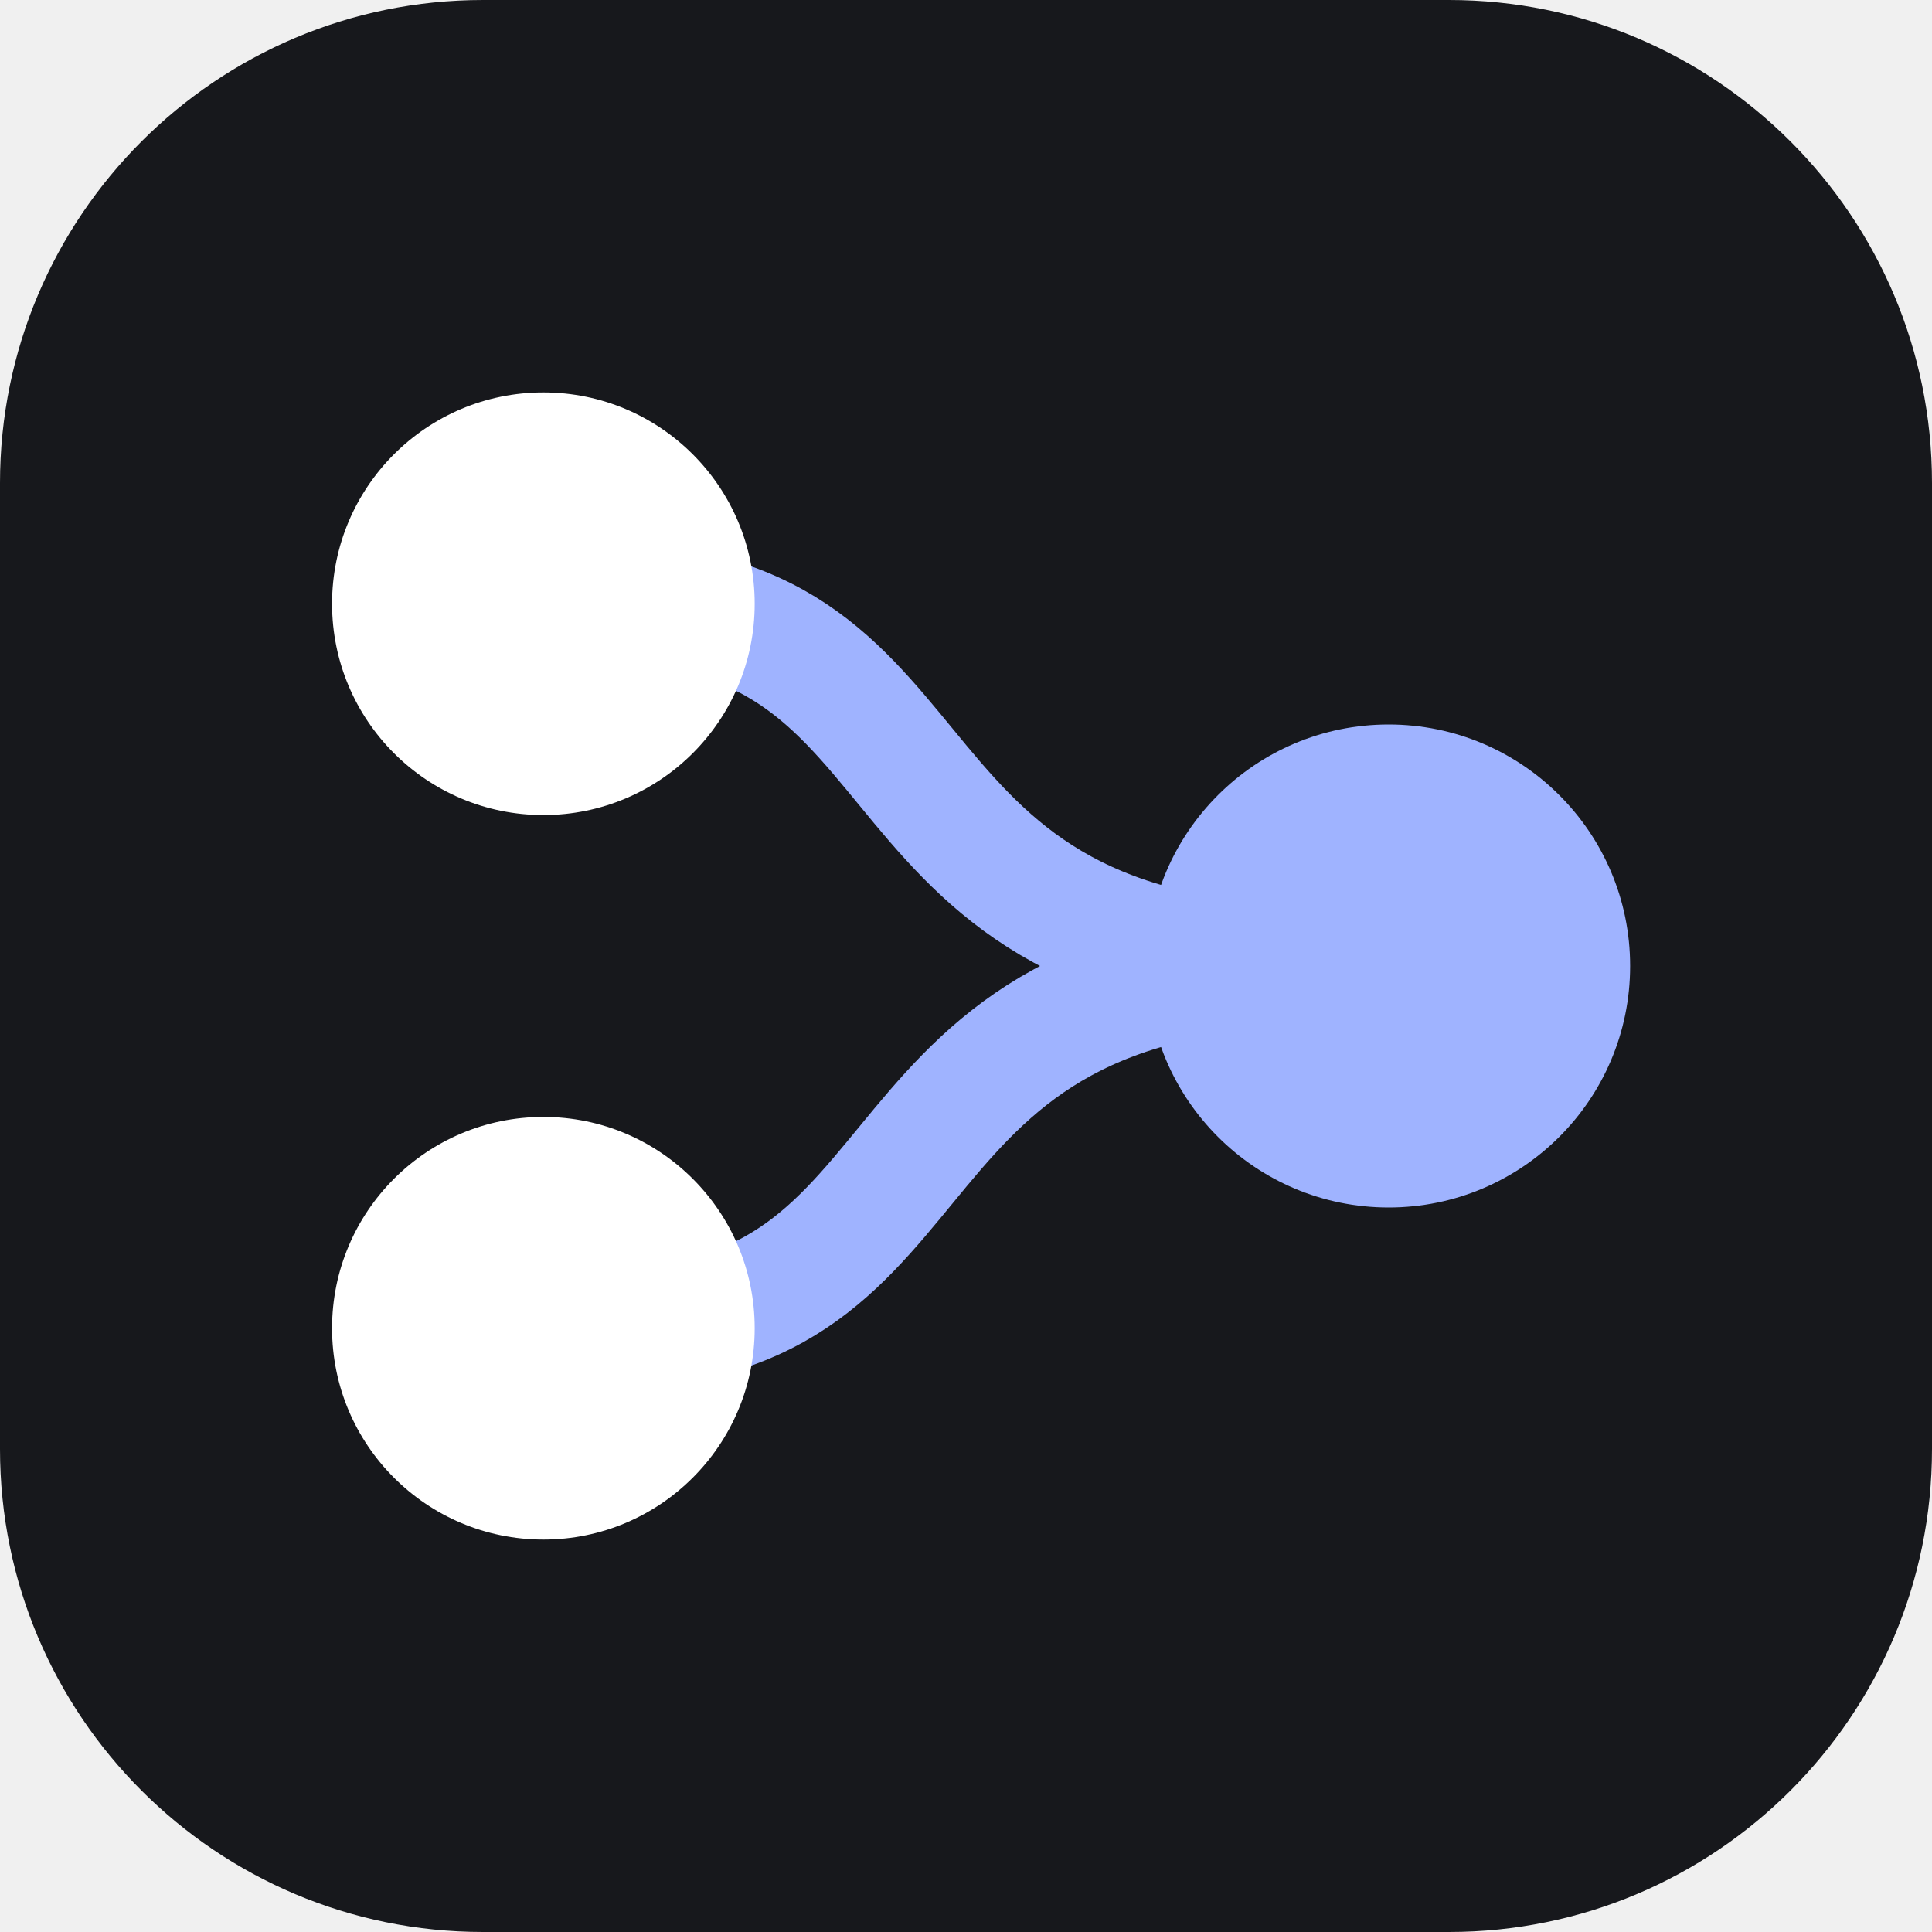
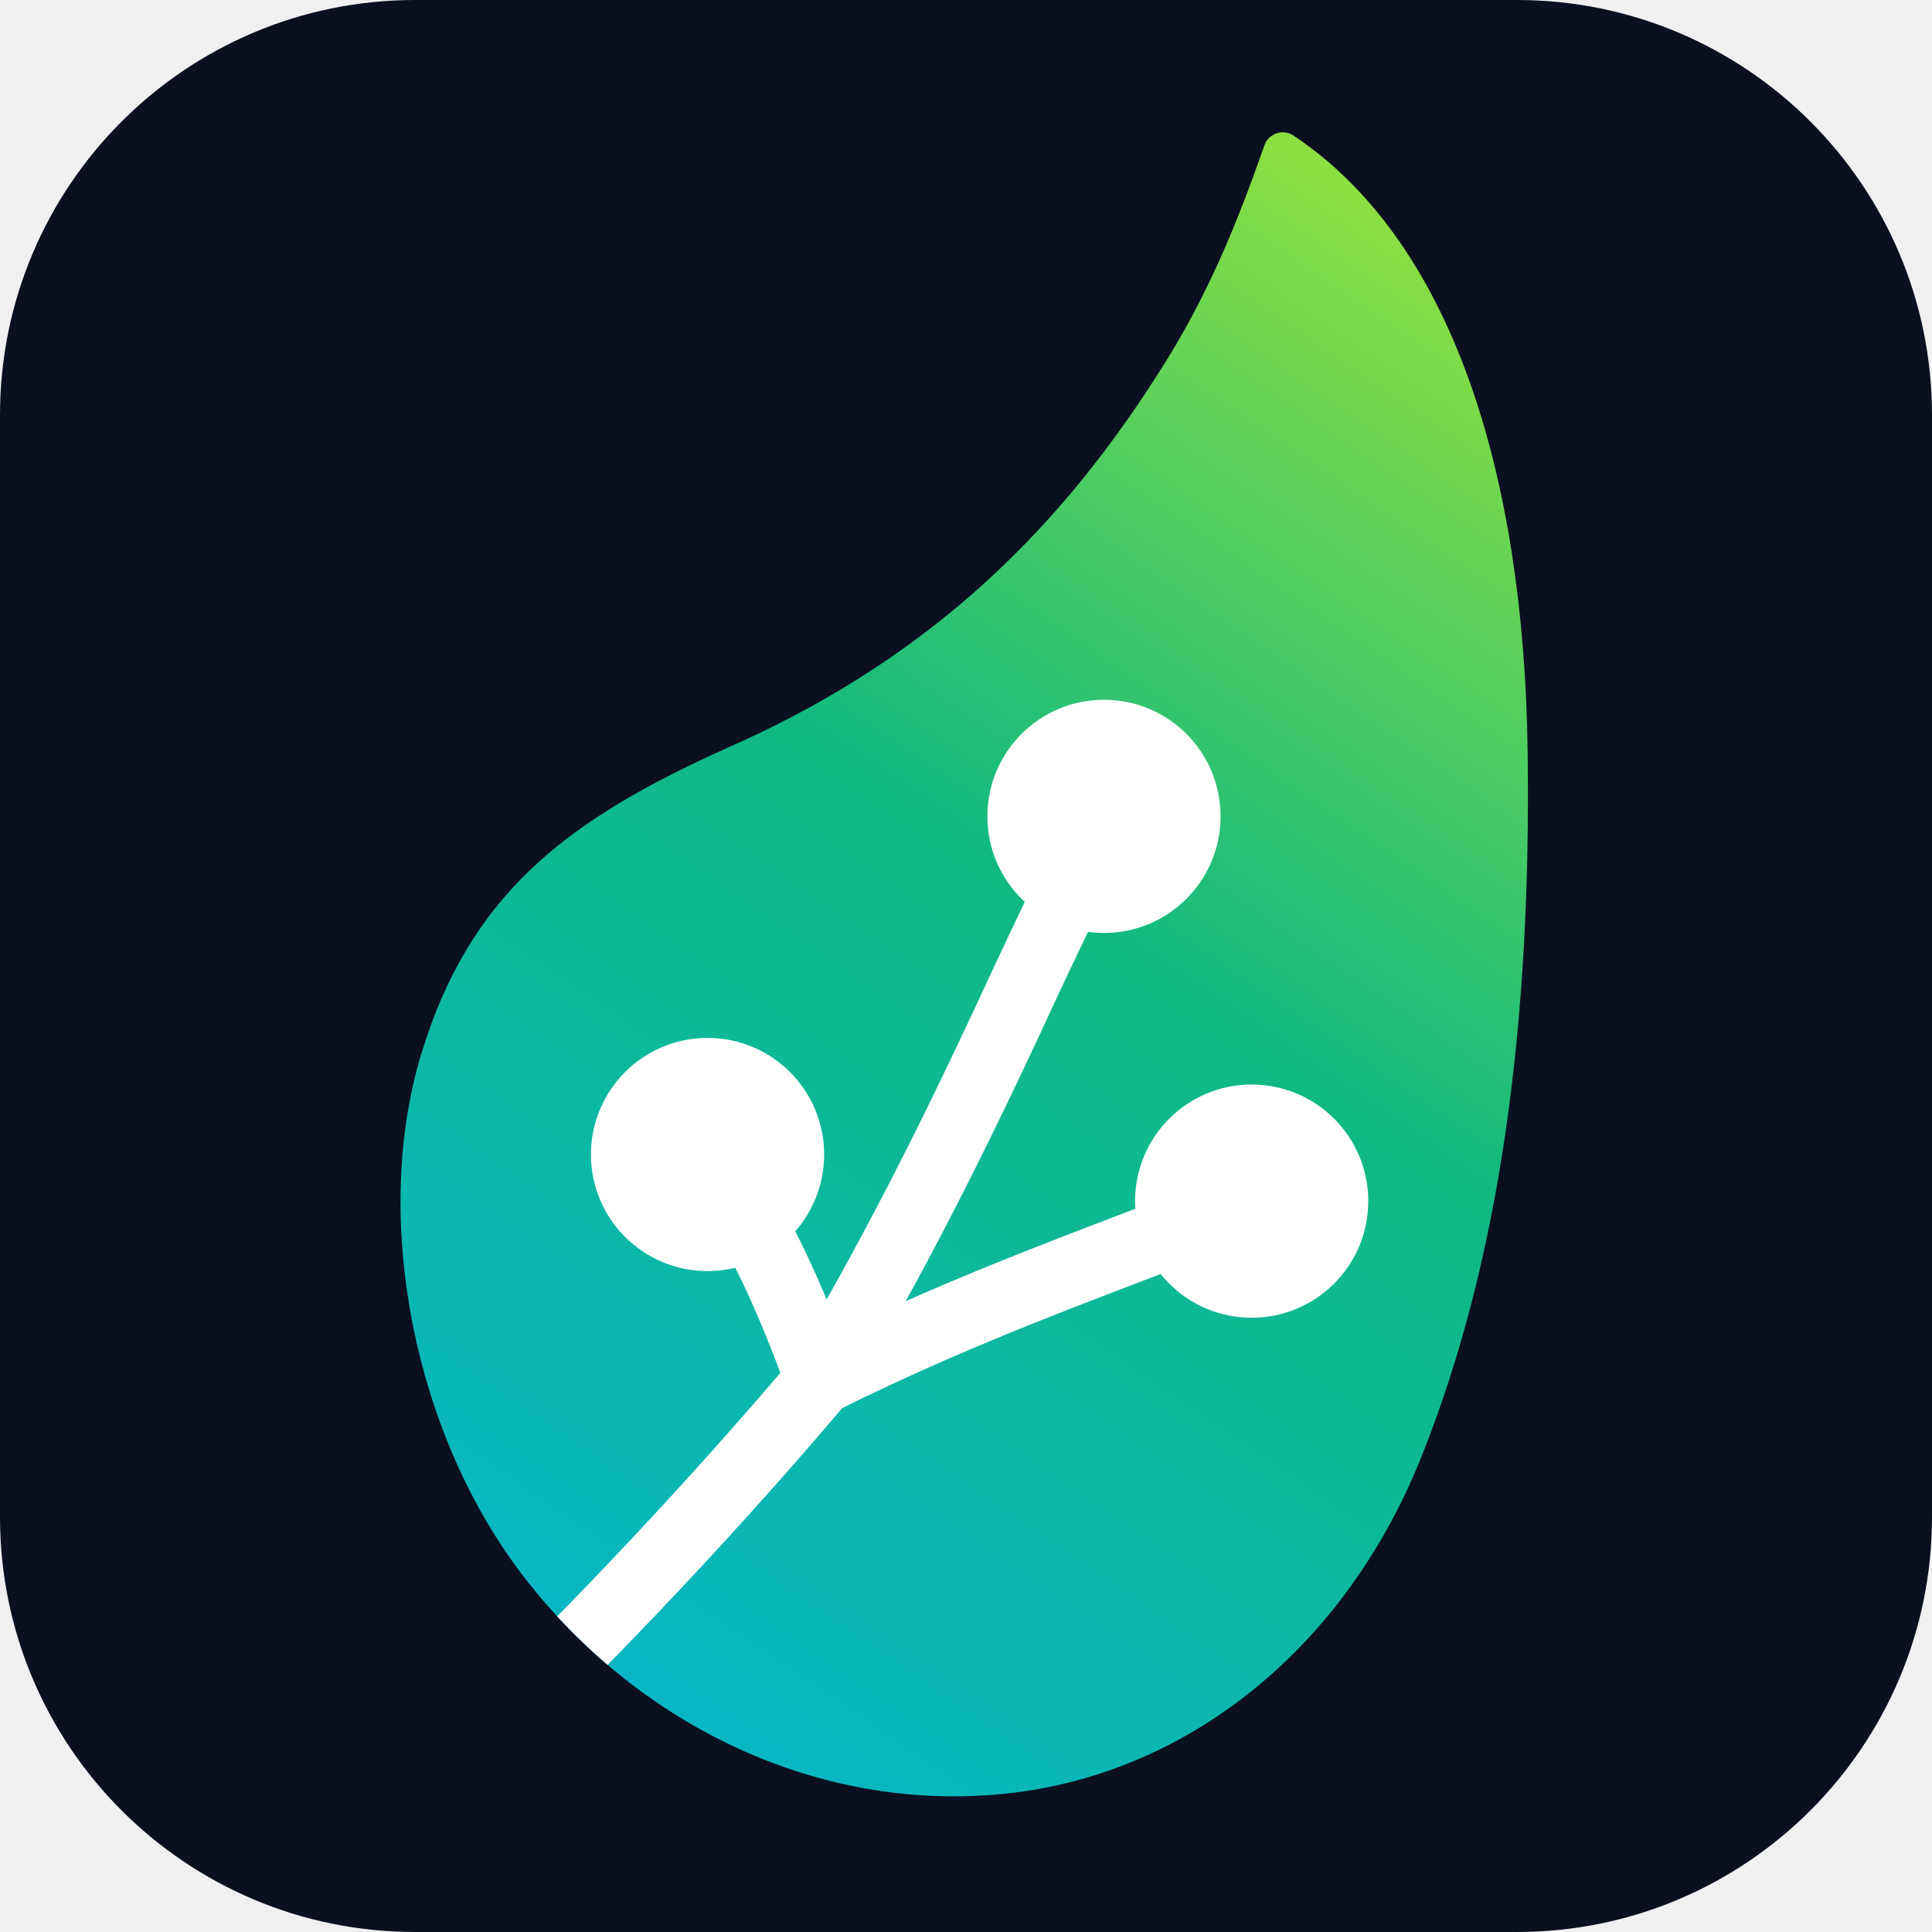
- <svg xmlns="http://www.w3.org/2000/svg" viewBox="0 0 32 32">
-   <rect width="32" height="32" rx="8" fill="#17181c" />
-   <path d="M10 10 C 16 10, 14 16, 22 16 M10 22 C 16 22, 14 16, 22 16" fill="none" stroke="#9fb3ff" stroke-width="2" />
-   <circle cx="9" cy="10" r="3.5" fill="#ffffff" />
-   <circle cx="9" cy="22" r="3.5" fill="#ffffff" />
-   <circle cx="23" cy="16" r="4" fill="#9fb3ff" />
+ <svg xmlns="http://www.w3.org/2000/svg" viewBox="0 0 512 512" width="512" height="512" role="img" aria-label="Leaf made of linked agents">
+   <defs>
+     <linearGradient id="leaf" gradientUnits="userSpaceOnUse" x1="112" y1="469" x2="404" y2="41">
+       <stop offset="0" stop-color="#06B6D4" />
+       <stop offset="0.55" stop-color="#10B981" />
+       <stop offset="1" stop-color="#A3E635" />
+     </linearGradient>
+     <mask id="shape" maskUnits="userSpaceOnUse" x="0" y="0" width="512" height="512">
+       <path fill="#fff" stroke="#fff" stroke-width="10" stroke-linejoin="round" d="M341 46 C380 72 398 130 399 200 C400 270 392 330 372 380 C352 430 310 462 262 464 C220 466 178 446 150 410 C122 374 112 320 124 280 C136 240 160 222 200 204 C250 182 285 150 313 106 C326 86 334 66 341 46Z" />
+     </mask>
+   </defs>
+   <rect width="512" height="512" rx="110" fill="#0B1020" />
+   <g transform="translate(256 256) scale(1.03) translate(-259.5 -255.5)">
+     <path fill="url(#leaf)" stroke="url(#leaf)" stroke-width="10" stroke-linejoin="round" d="M341 46 C380 72 398 130 399 200 C400 270 392 330 372 380 C352 430 310 462 262 464 C220 466 178 446 150 410 C122 374 112 320 124 280 C136 240 160 222 200 204 C250 182 285 150 313 106 C326 86 334 66 341 46Z" />
+     <g mask="url(#shape)" stroke="#FFFFFF" fill="#FFFFFF">
+       <g stroke-width="18" stroke-linecap="round" fill="none">
+         <path d="M222 362 C240 332 256 300 270 270 C282 244 290 228 295 217" />
+         <path d="M222 362 C262 342 298 330 333 316" />
+         <path d="M222 362 C214 340 206 322 193 304" />
+         <path d="M222 362 C200 388 176 414 150 440" />
+       </g>
+       <g stroke="none">
+         <circle cx="295" cy="217" r="30" />
+         <circle cx="333" cy="316" r="30" />
+         <circle cx="193" cy="304" r="30" />
+       </g>
+     </g>
+   </g>
</svg>
